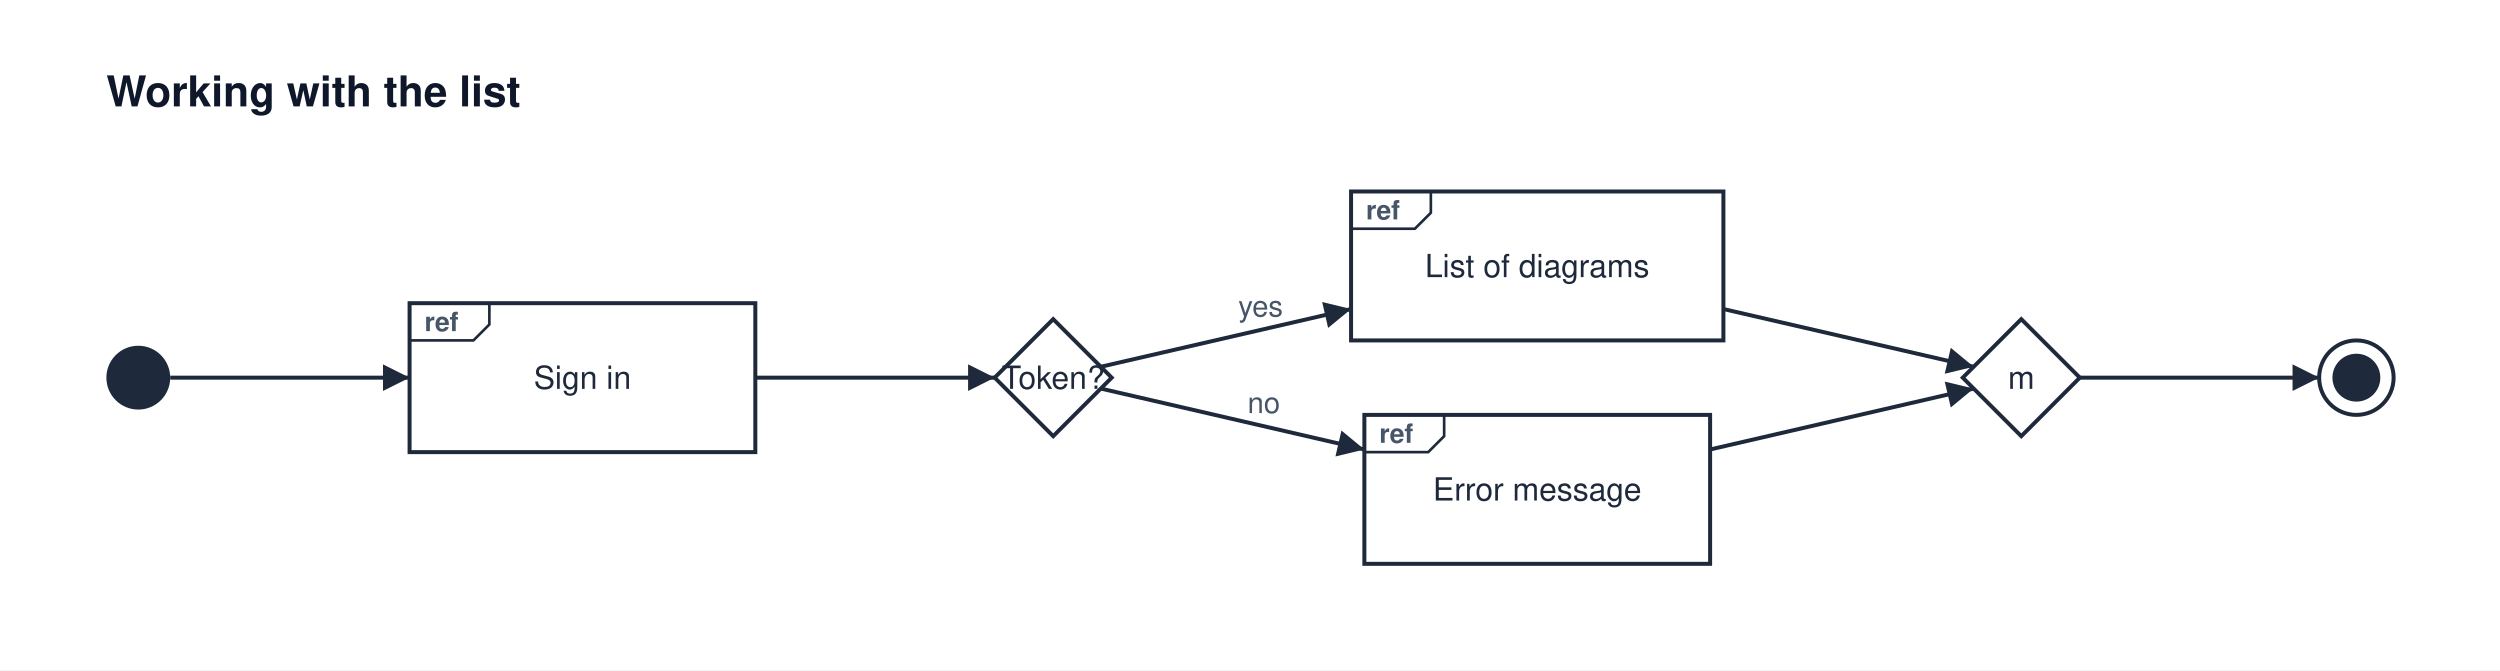
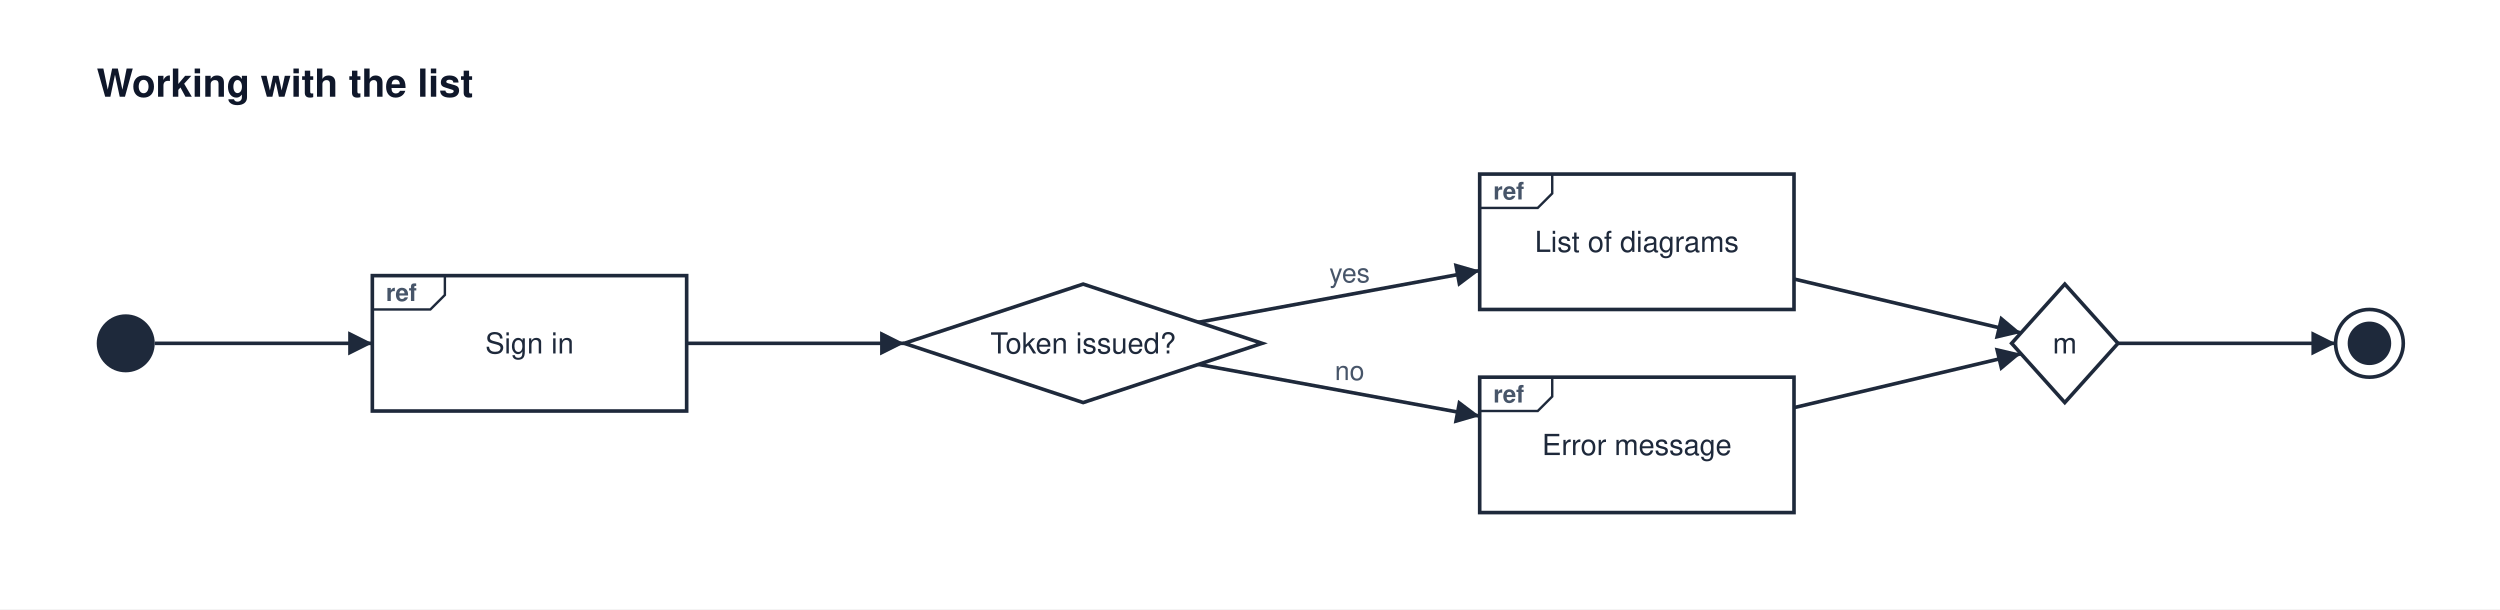
- <svg xmlns="http://www.w3.org/2000/svg" width="940" height="252" viewBox="0 0 940 252" font-family="Helvetica, Arial, sans-serif" role="img" aria-label="Diagram: Own engine (in the browser)">
+ <svg xmlns="http://www.w3.org/2000/svg" width="1034" height="252" viewBox="0 0 1034 252" font-family="Helvetica, Arial, sans-serif" role="img" aria-label="Diagram: Own engine (in the browser)">
  <defs>
    <marker id="m-arrow" viewBox="0 0 10 10" refX="10" refY="5" markerWidth="10" markerHeight="10" markerUnits="userSpaceOnUse" orient="auto-start-reverse">
      <path d="M0 0L10 5L0 10Z" fill="#1e293b" />
    </marker>
    <marker id="m-open" viewBox="0 0 10 10" refX="10" refY="5" markerWidth="10" markerHeight="10" markerUnits="userSpaceOnUse" orient="auto-start-reverse">
      <path d="M0 0L10 5L0 10" fill="none" stroke="#1e293b" stroke-width="1.5" />
    </marker>
    <marker id="m-triangle" viewBox="0 0 12 12" refX="12" refY="6" markerWidth="12" markerHeight="12" markerUnits="userSpaceOnUse" orient="auto-start-reverse">
      <path d="M0 0L12 6L0 12Z" fill="#ffffff" stroke="#1e293b" stroke-width="1.5" />
    </marker>
    <marker id="m-diamond" viewBox="0 0 16 10" refX="16" refY="5" markerWidth="16" markerHeight="10" markerUnits="userSpaceOnUse" orient="auto-start-reverse">
      <path d="M0 5L8 0L16 5L8 10Z" fill="#ffffff" stroke="#1e293b" stroke-width="1.5" />
    </marker>
    <marker id="m-diamond-filled" viewBox="0 0 16 10" refX="16" refY="5" markerWidth="16" markerHeight="10" markerUnits="userSpaceOnUse" orient="auto-start-reverse">
      <path d="M0 5L8 0L16 5L8 10Z" fill="#1e293b" />
    </marker>
    <marker id="m-one" viewBox="0 0 14 14" refX="14" refY="7" markerWidth="14" markerHeight="14" markerUnits="userSpaceOnUse" orient="auto-start-reverse">
      <path d="M7 1V13M11 1V13" stroke="#1e293b" stroke-width="1.5" />
    </marker>
    <marker id="m-many" viewBox="0 0 14 14" refX="14" refY="7" markerWidth="14" markerHeight="14" markerUnits="userSpaceOnUse" orient="auto-start-reverse">
      <path d="M14 7L2 1M14 7L2 7M14 7L2 13" fill="none" stroke="#1e293b" stroke-width="1.5" />
    </marker>
    <marker id="m-zero-one" viewBox="0 0 18 14" refX="18" refY="7" markerWidth="18" markerHeight="14" markerUnits="userSpaceOnUse" orient="auto-start-reverse">
      <circle cx="5" cy="7" r="4" fill="#ffffff" stroke="#1e293b" stroke-width="1.5" />
      <path d="M13 1V13" stroke="#1e293b" stroke-width="1.5" />
    </marker>
    <marker id="m-one-many" viewBox="0 0 14 14" refX="14" refY="7" markerWidth="14" markerHeight="14" markerUnits="userSpaceOnUse" orient="auto-start-reverse">
      <path d="M14 7L2 1M14 7L2 7M14 7L2 13M5 1V13" fill="none" stroke="#1e293b" stroke-width="1.5" />
    </marker>
  </defs>
-   <rect width="940" height="252" fill="#ffffff" />
+   <rect width="1034" height="252" fill="#ffffff" />
  <text x="40" y="40" font-size="16" font-weight="700" fill="#0f172a">Working with the list</text>
  <path class="notation__edge" id="edge-0" d="M64 142Q135.5 142 154 142" fill="none" stroke="#1e293b" stroke-width="1.5" marker-end="url(#m-arrow)" />
-   <path class="notation__edge" id="edge-1" d="M284 142Q307.5 142 374 142" fill="none" stroke="#1e293b" stroke-width="1.5" marker-end="url(#m-arrow)" />
-   <path class="notation__edge" id="edge-2" d="M413.9 137.9Q487 121 508 116.2" fill="none" stroke="#1e293b" stroke-width="1.5" marker-end="url(#m-arrow)" />
-   <text x="474" y="119" text-anchor="middle" font-size="11" fill="#475569" stroke="#ffffff" stroke-width="3" paint-order="stroke">yes</text>
-   <path class="notation__edge" id="edge-3" d="M413.9 146.1Q487 163 513 169" fill="none" stroke="#1e293b" stroke-width="1.5" marker-end="url(#m-arrow)" />
-   <text x="475.2" y="155.3" text-anchor="middle" font-size="11" fill="#475569" stroke="#ffffff" stroke-width="3" paint-order="stroke">no</text>
-   <path class="notation__edge" id="edge-4" d="M648 116.2Q669 121 742.1 137.9" fill="none" stroke="#1e293b" stroke-width="1.5" marker-end="url(#m-arrow)" />
-   <path class="notation__edge" id="edge-5" d="M643 169Q669 163 742.1 146.1" fill="none" stroke="#1e293b" stroke-width="1.5" marker-end="url(#m-arrow)" />
-   <path class="notation__edge" id="edge-6" d="M782 142Q823 142 872 142" fill="none" stroke="#1e293b" stroke-width="1.5" marker-end="url(#m-arrow)" />
+   <path class="notation__edge" id="edge-1" d="M284 142Q333.5 142 374 142" fill="none" stroke="#1e293b" stroke-width="1.5" marker-end="url(#m-arrow)" />
+   <path class="notation__edge" id="edge-2" d="M495.6 133.3Q562.5 121 612 111.9" fill="none" stroke="#1e293b" stroke-width="1.5" marker-end="url(#m-arrow)" />
+   <text x="558.2" y="116.8" text-anchor="middle" font-size="11" fill="#475569" stroke="#ffffff" stroke-width="3" paint-order="stroke">yes</text>
+   <path class="notation__edge" id="edge-3" d="M495.6 150.7Q562.5 163 612 172.1" fill="none" stroke="#1e293b" stroke-width="1.5" marker-end="url(#m-arrow)" />
+   <text x="558.2" y="157.2" text-anchor="middle" font-size="11" fill="#475569" stroke="#ffffff" stroke-width="3" paint-order="stroke">no</text>
+   <path class="notation__edge" id="edge-4" d="M742 115.4Q765.5 121 835.9 137.7" fill="none" stroke="#1e293b" stroke-width="1.5" marker-end="url(#m-arrow)" />
+   <path class="notation__edge" id="edge-5" d="M742 168.6Q765.5 163 835.9 146.3" fill="none" stroke="#1e293b" stroke-width="1.5" marker-end="url(#m-arrow)" />
+   <path class="notation__edge" id="edge-6" d="M876 142Q917 142 966 142" fill="none" stroke="#1e293b" stroke-width="1.5" marker-end="url(#m-arrow)" />
  <g class="notation__node" data-id="s" data-cx="52" data-cy="142" tabindex="0" role="button" aria-label="s">
    <circle cx="52" cy="142" r="12" fill="#1e293b" />
  </g>
  <g class="notation__node" data-id="i1" data-cx="219" data-cy="142" tabindex="0" role="button" aria-label="i1">
    <rect x="154" y="114" width="130" height="56" fill="#ffffff" stroke="#1e293b" stroke-width="1.5" />
    <path d="M154 128H178L184 122V114" fill="none" stroke="#1e293b" stroke-width="1" />
    <text x="166" y="121" dy="0.35em" text-anchor="middle" font-size="10" font-weight="700" fill="#475569">ref</text>
    <text x="219" y="142" dy="0.35em" text-anchor="middle" font-size="12" font-weight="400" fill="#1e293b">Sign in</text>
  </g>
-   <g class="notation__node" data-id="d" data-cx="396" data-cy="142" tabindex="0" role="button" aria-label="d">
-     <polygon points="396,120 418,142 396,164 374,142" fill="#ffffff" stroke="#1e293b" stroke-width="1.5" />
-     <text x="396" y="142" dy="0.35em" text-anchor="middle" font-size="12" font-weight="400" fill="#1e293b">Token?</text>
+   <g class="notation__node" data-id="d" data-cx="448" data-cy="142" tabindex="0" role="button" aria-label="d">
+     <polygon points="448,117.5 522,142 448,166.5 374,142" fill="#ffffff" stroke="#1e293b" stroke-width="1.5" />
+     <text x="448" y="142" dy="0.35em" text-anchor="middle" font-size="12" font-weight="400" fill="#1e293b">Token issued?</text>
  </g>
-   <g class="notation__node" data-id="i2" data-cx="578" data-cy="100" tabindex="0" role="button" aria-label="i2">
-     <rect x="508" y="72" width="140" height="56" fill="#ffffff" stroke="#1e293b" stroke-width="1.5" />
-     <path d="M508 86H532L538 80V72" fill="none" stroke="#1e293b" stroke-width="1" />
-     <text x="520" y="79" dy="0.35em" text-anchor="middle" font-size="10" font-weight="700" fill="#475569">ref</text>
-     <text x="578" y="100" dy="0.35em" text-anchor="middle" font-size="12" font-weight="400" fill="#1e293b">List of diagrams</text>
+   <g class="notation__node" data-id="i2" data-cx="677" data-cy="100" tabindex="0" role="button" aria-label="i2">
+     <rect x="612" y="72" width="130" height="56" fill="#ffffff" stroke="#1e293b" stroke-width="1.5" />
+     <path d="M612 86H636L642 80V72" fill="none" stroke="#1e293b" stroke-width="1" />
+     <text x="624" y="79" dy="0.35em" text-anchor="middle" font-size="10" font-weight="700" fill="#475569">ref</text>
+     <text x="677" y="100" dy="0.35em" text-anchor="middle" font-size="12" font-weight="400" fill="#1e293b">List of diagrams</text>
  </g>
-   <g class="notation__node" data-id="i3" data-cx="578" data-cy="184" tabindex="0" role="button" aria-label="i3">
-     <rect x="513" y="156" width="130" height="56" fill="#ffffff" stroke="#1e293b" stroke-width="1.5" />
-     <path d="M513 170H537L543 164V156" fill="none" stroke="#1e293b" stroke-width="1" />
-     <text x="525" y="163" dy="0.35em" text-anchor="middle" font-size="10" font-weight="700" fill="#475569">ref</text>
-     <text x="578" y="184" dy="0.35em" text-anchor="middle" font-size="12" font-weight="400" fill="#1e293b">Error message</text>
+   <g class="notation__node" data-id="i3" data-cx="677" data-cy="184" tabindex="0" role="button" aria-label="i3">
+     <rect x="612" y="156" width="130" height="56" fill="#ffffff" stroke="#1e293b" stroke-width="1.5" />
+     <path d="M612 170H636L642 164V156" fill="none" stroke="#1e293b" stroke-width="1" />
+     <text x="624" y="163" dy="0.35em" text-anchor="middle" font-size="10" font-weight="700" fill="#475569">ref</text>
+     <text x="677" y="184" dy="0.35em" text-anchor="middle" font-size="12" font-weight="400" fill="#1e293b">Error message</text>
  </g>
-   <g class="notation__node" data-id="m" data-cx="760" data-cy="142" tabindex="0" role="button" aria-label="m">
-     <polygon points="760,120 782,142 760,164 738,142" fill="#ffffff" stroke="#1e293b" stroke-width="1.5" />
-     <text x="760" y="142" dy="0.35em" text-anchor="middle" font-size="12" font-weight="400" fill="#1e293b">m</text>
+   <g class="notation__node" data-id="m" data-cx="854" data-cy="142" tabindex="0" role="button" aria-label="m">
+     <polygon points="854,117.5 876,142 854,166.5 832,142" fill="#ffffff" stroke="#1e293b" stroke-width="1.5" />
+     <text x="854" y="142" dy="0.35em" text-anchor="middle" font-size="12" font-weight="400" fill="#1e293b">m</text>
  </g>
-   <g class="notation__node" data-id="e" data-cx="886" data-cy="142" tabindex="0" role="button" aria-label="e">
-     <circle cx="886" cy="142" r="14" fill="#ffffff" stroke="#1e293b" stroke-width="1.5" />
-     <circle cx="886" cy="142" r="9" fill="#1e293b" />
+   <g class="notation__node" data-id="e" data-cx="980" data-cy="142" tabindex="0" role="button" aria-label="e">
+     <circle cx="980" cy="142" r="14" fill="#ffffff" stroke="#1e293b" stroke-width="1.5" />
+     <circle cx="980" cy="142" r="9" fill="#1e293b" />
  </g>
</svg>
